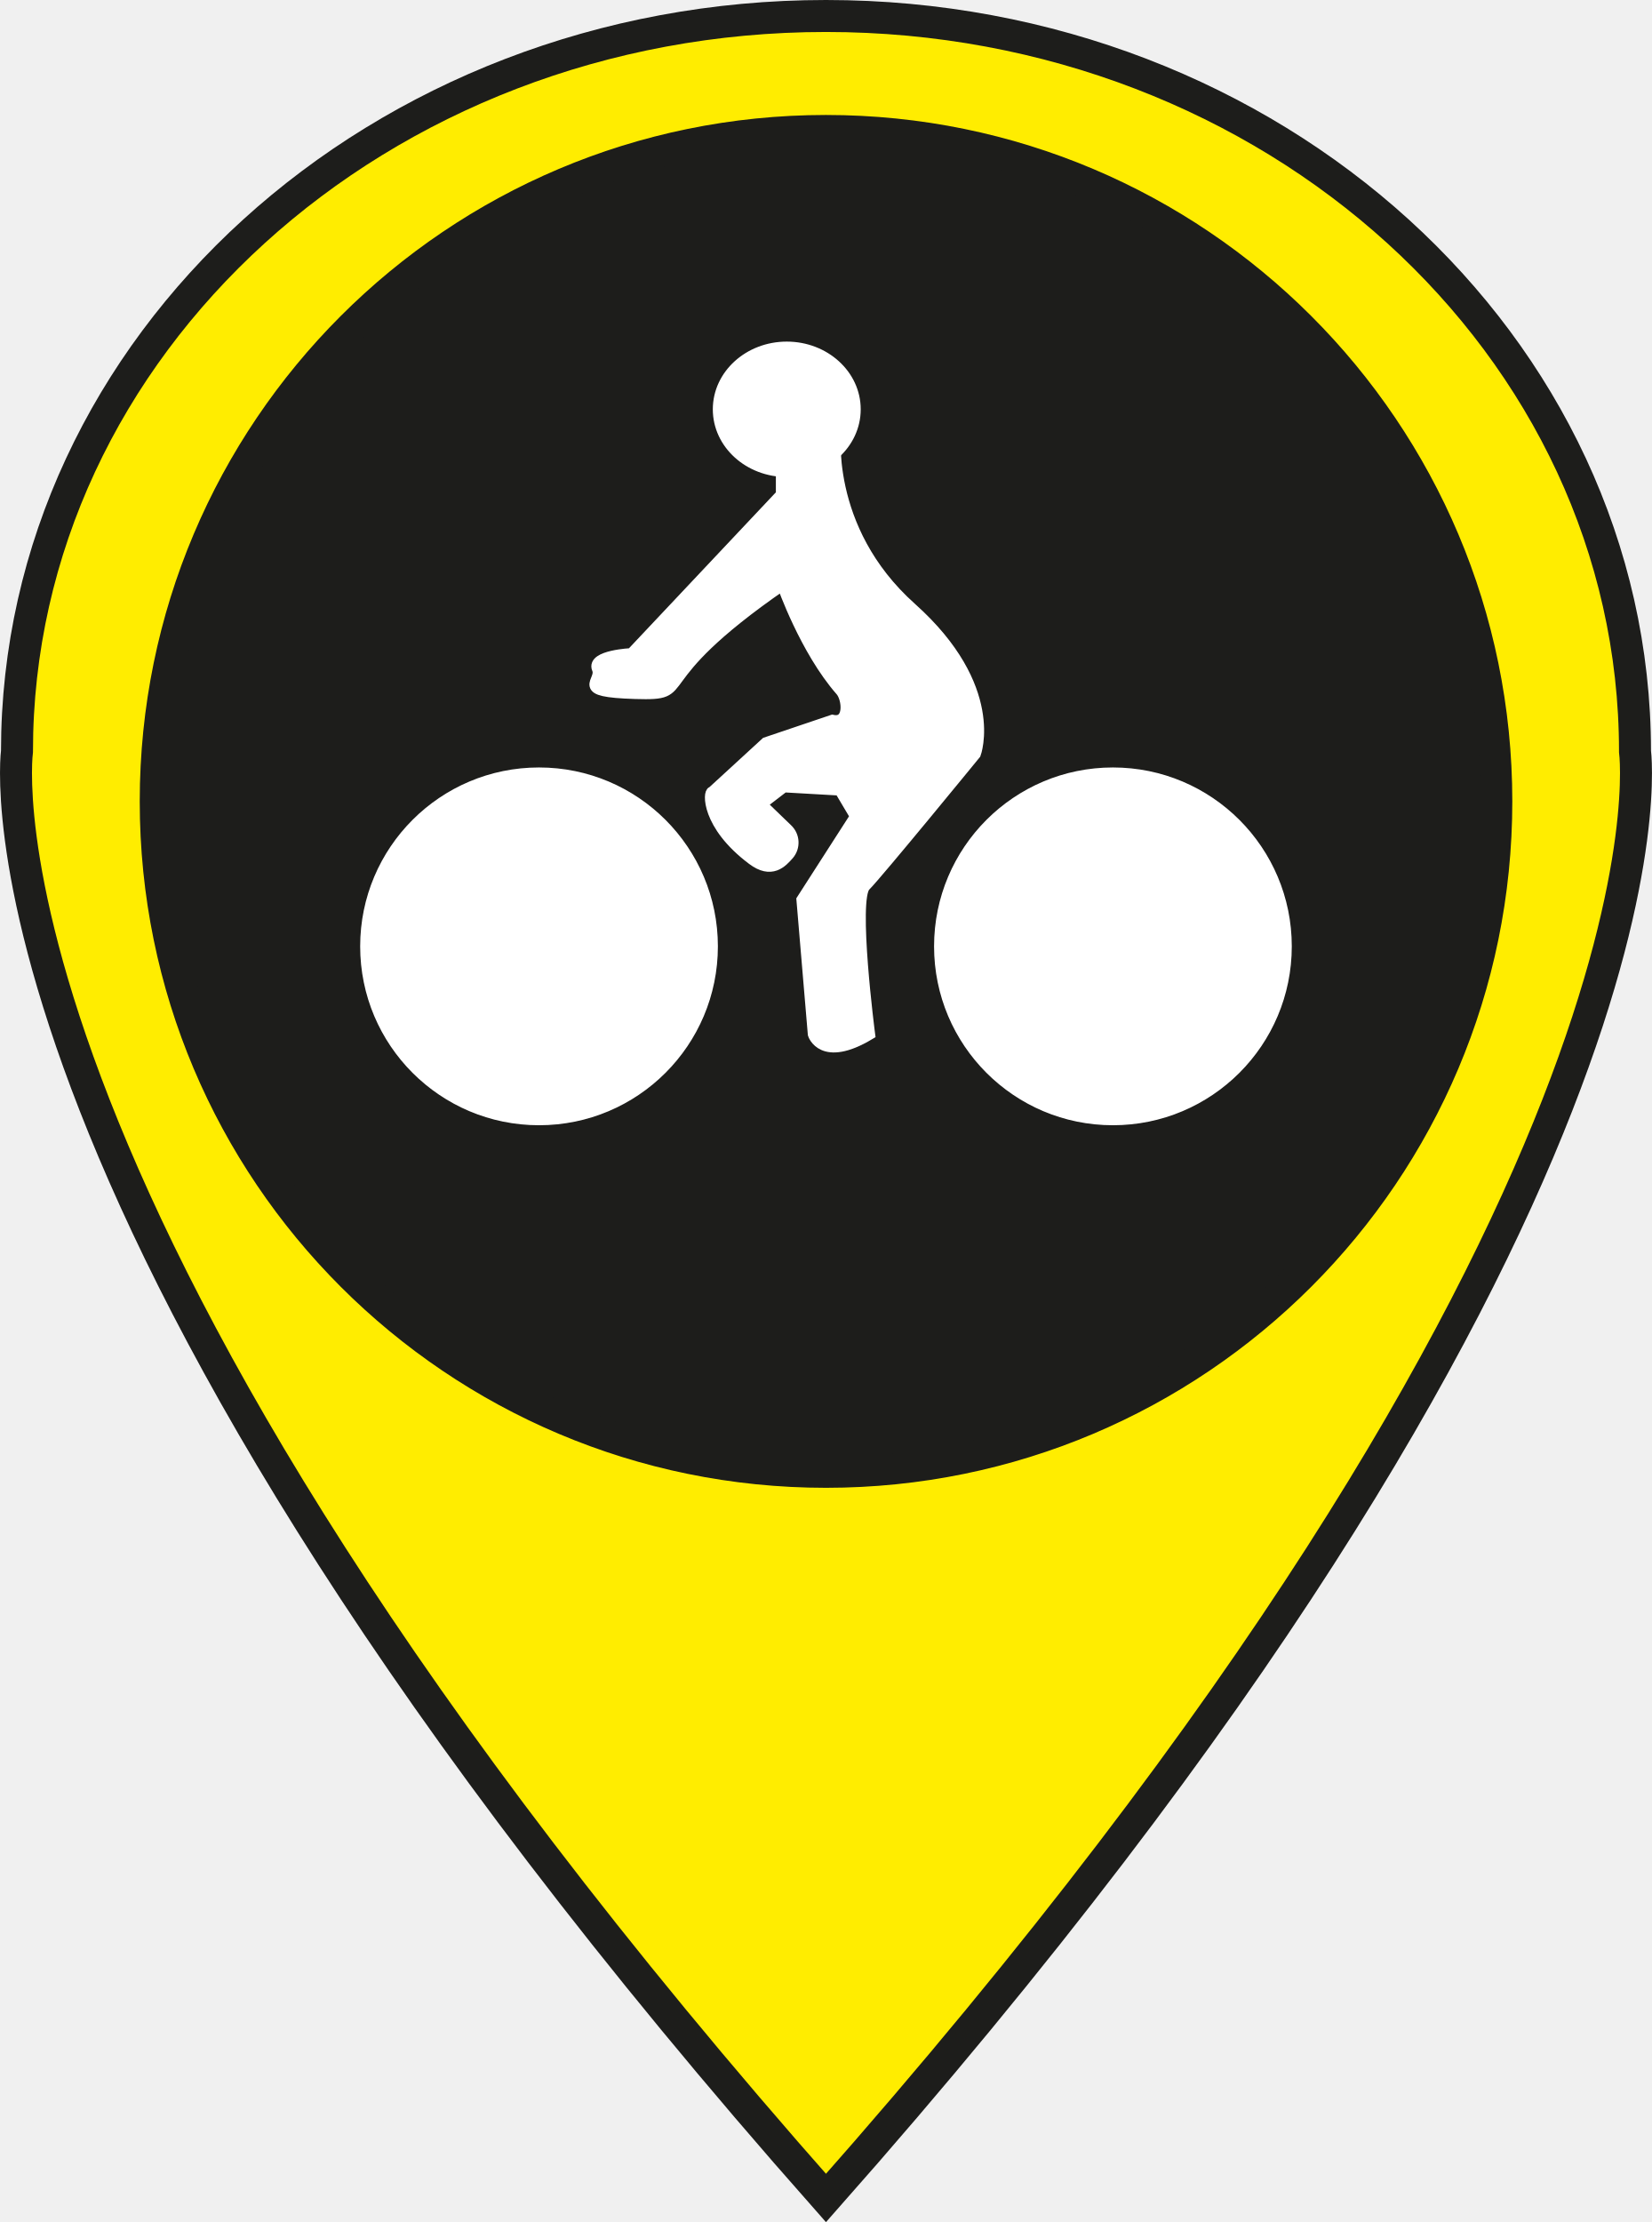
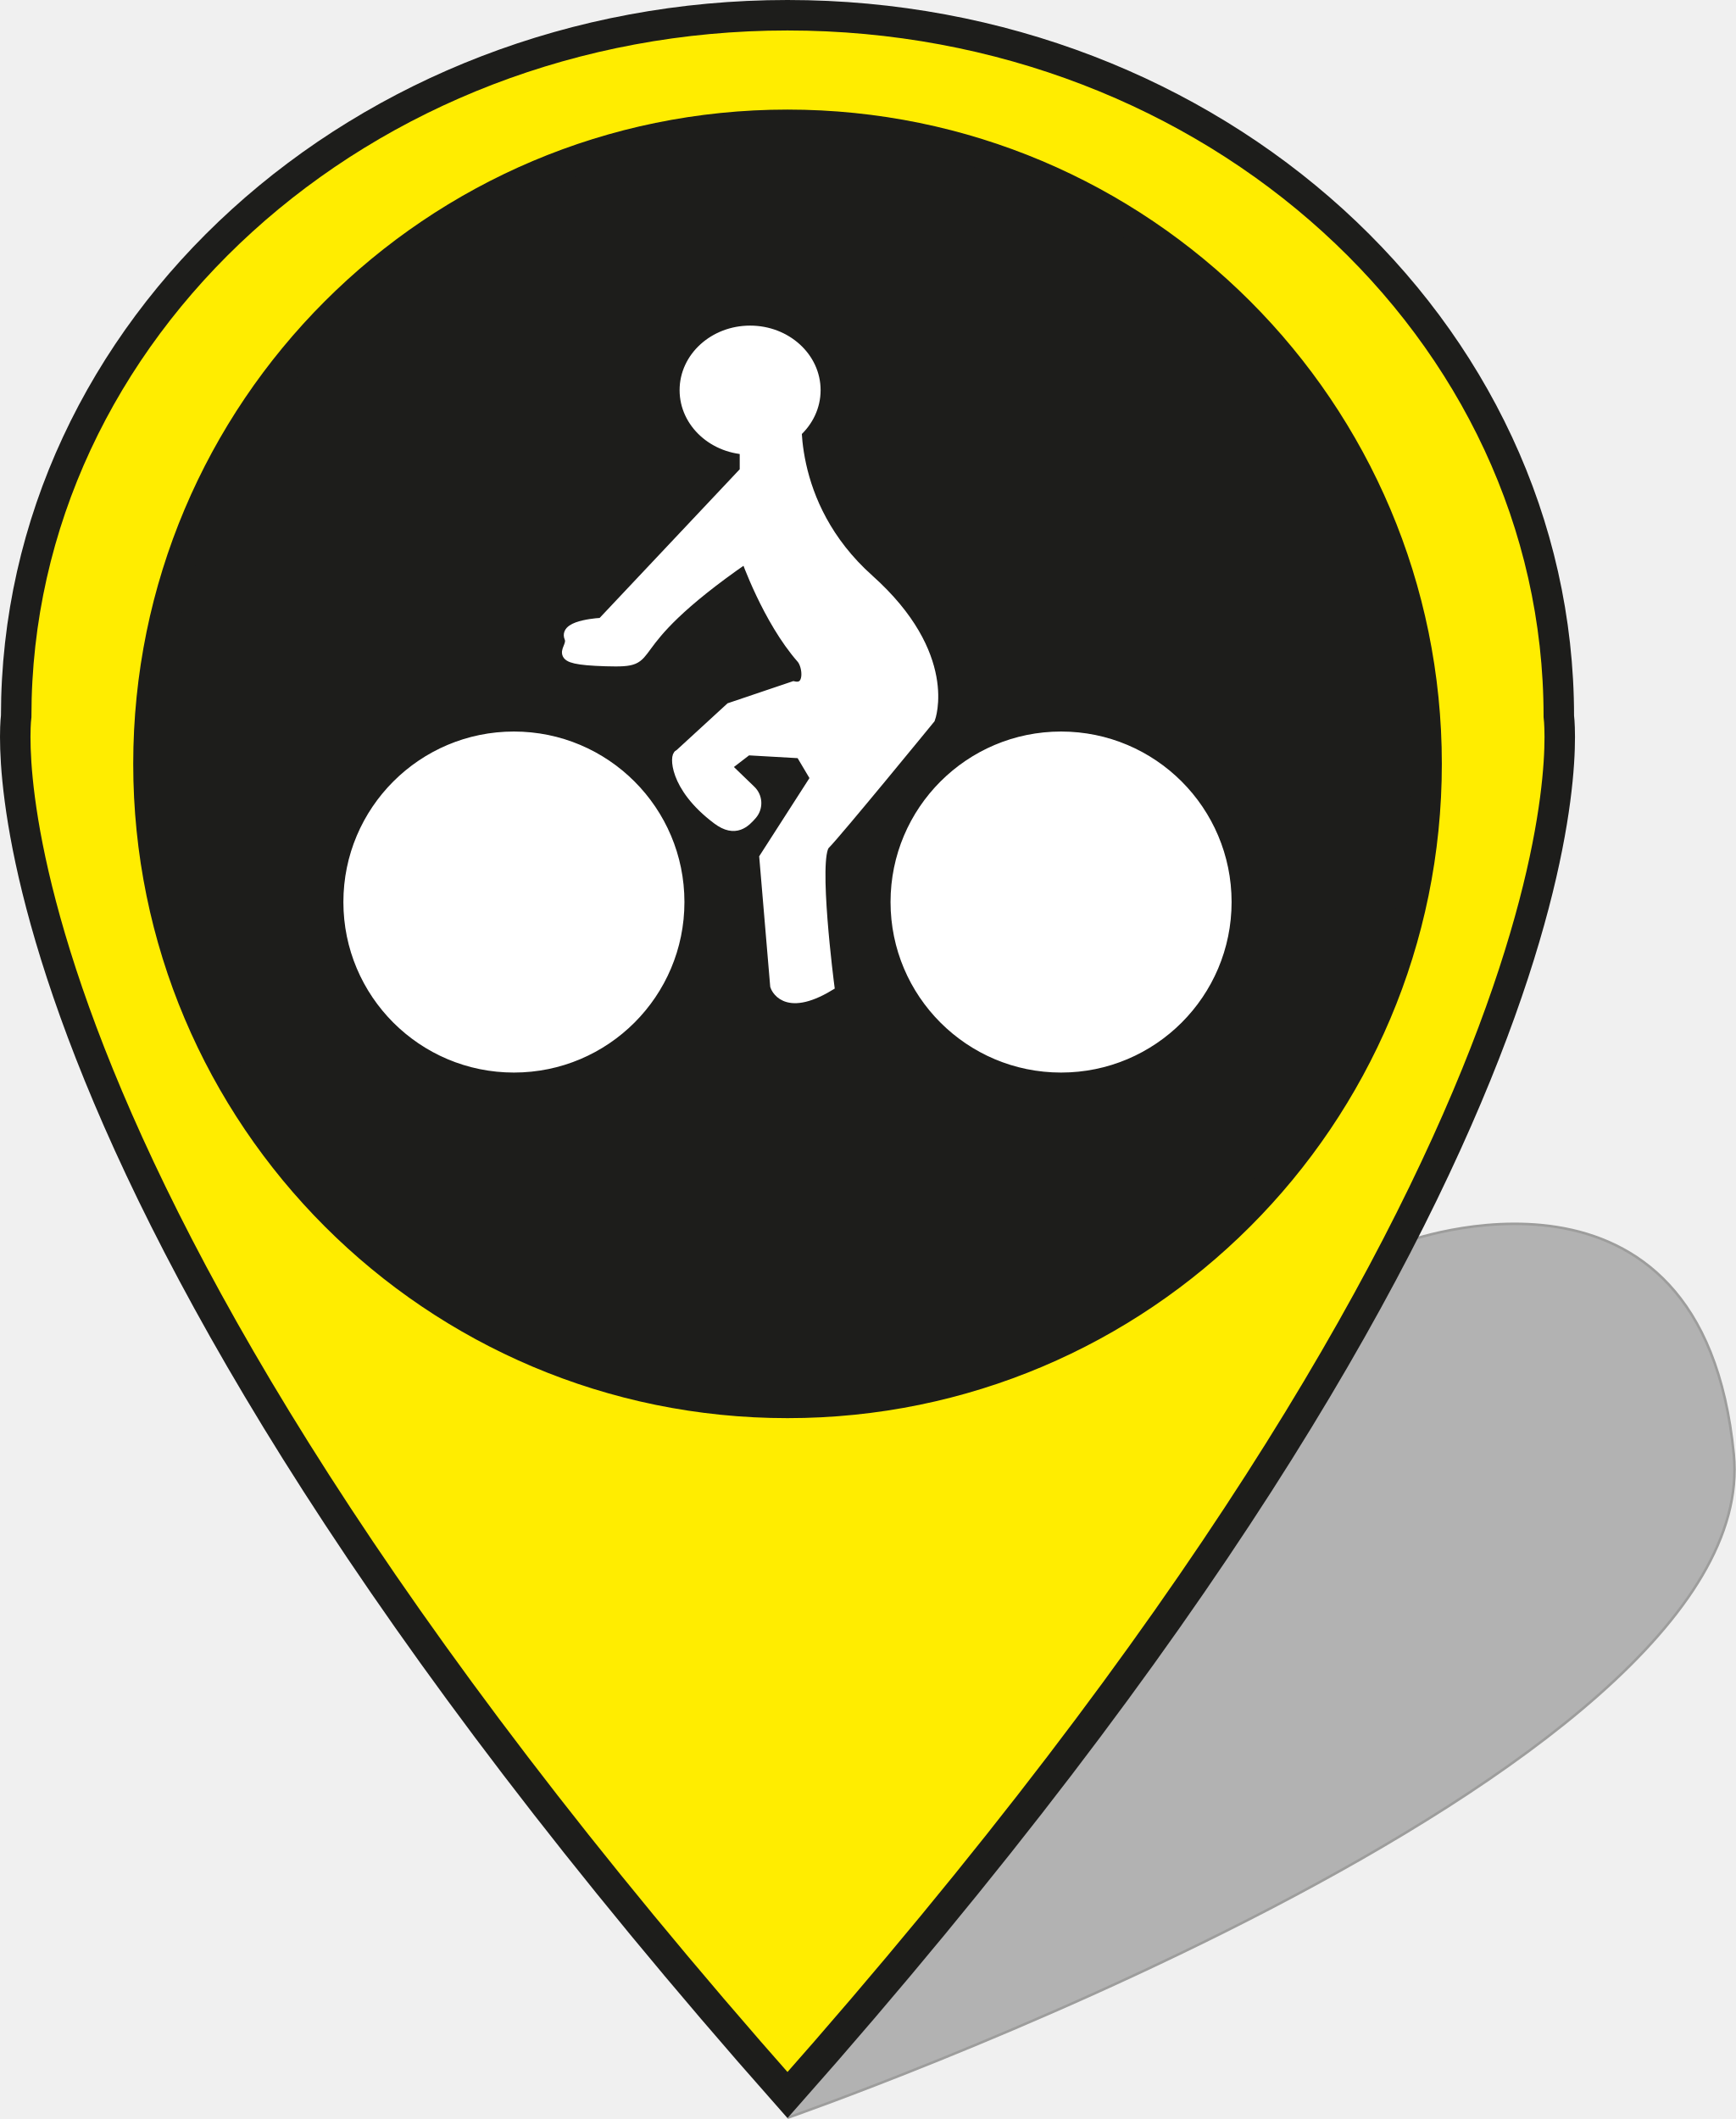
- <svg xmlns="http://www.w3.org/2000/svg" viewBox="0 0 563.27 757.5">
+ <svg xmlns="http://www.w3.org/2000/svg" viewBox="0 0 620.77 757.87">
  <defs>
-     <style>.cls-1{fill:none;stroke:#008d36;}.cls-1,.cls-2,.cls-3,.cls-4,.cls-5{stroke-miterlimit:10;}.cls-1,.cls-2{stroke-width:10.9px;}.cls-2{fill:#ffed00;}.cls-2,.cls-3{stroke:#1d1d1b;}.cls-3{fill:#1d1d1b;stroke-width:10.63px;}.cls-4,.cls-5{fill:#fff;stroke:#fff;}.cls-4{stroke-width:3.79px;}.cls-5{stroke-width:3.55px;}</style>
+     <style>.cls-1{fill:#b2b2b2;stroke:#9d9d9c;stroke-width:0.9px;}.cls-1,.cls-2,.cls-3,.cls-4,.cls-5,.cls-6{stroke-miterlimit:10;}.cls-2{fill:none;stroke:#008d36;}.cls-2,.cls-3{stroke-width:10.9px;}.cls-3{fill:#ffed00;}.cls-3,.cls-4{stroke:#1d1d1b;}.cls-4{fill:#1d1d1b;stroke-width:10.63px;}.cls-5,.cls-6{fill:#fff;stroke:#fff;}.cls-5{stroke-width:3.79px;}.cls-6{stroke-width:3.55px;}</style>
  </defs>
+   <g id="shadow">
+     <path class="cls-1" d="M519.67,867.12S869.33,745.47,858.1,629.81s-118-75.78-118-75.78" transform="translate(-238.04 -109.68)" />
+   </g>
  <g id="Pin">
-     <path class="cls-1" d="M795.52,365.52" transform="translate(-238.04 -109.68)" />
-     <path class="cls-1" d="M519.67,616.22" transform="translate(-238.04 -109.68)" />
-     <path class="cls-2" d="M519.67,859C222.48,523,243.83,365.83,243.83,365.83c0-138.46,123.5-250.7,275.84-250.7s275.85,112.24,275.85,250.7C795.52,365.83,816.87,523,519.67,859Z" transform="translate(-238.04 -109.68)" />
-     <path class="cls-3" d="M748.37,382.88c0,126.31-102.39,228.69-228.7,228.69S291,509.19,291,382.88,393.37,154.19,519.67,154.19,748.37,256.58,748.37,382.88Z" transform="translate(-238.04 -109.68)" />
+     <path class="cls-2" d="M795.52,365.52" transform="translate(-238.04 -109.68)" />
+     <path class="cls-2" d="M519.67,616.22" transform="translate(-238.04 -109.68)" />
+     <path class="cls-3" d="M519.67,859C222.48,523,243.83,365.83,243.83,365.83c0-138.46,123.5-250.7,275.84-250.7s275.85,112.24,275.85,250.7C795.52,365.83,816.87,523,519.67,859Z" transform="translate(-238.04 -109.68)" />
+     <path class="cls-4" d="M748.37,382.88c0,126.31-102.39,228.69-228.7,228.69S291,509.19,291,382.88,393.37,154.19,519.67,154.19,748.37,256.58,748.37,382.88Z" transform="translate(-238.04 -109.68)" />
  </g>
  <g id="Vélo">
-     <circle class="cls-4" cx="183.79" cy="322.62" r="59.09" />
-     <circle class="cls-4" cx="379.47" cy="322.62" r="59.09" />
-     <ellipse class="cls-5" cx="268.26" cy="139.54" rx="23.44" ry="21.31" />
-     <path class="cls-4" d="M504.48,262.77v15.5l-51.11,54.25s-13.56.65-11.62,5.17-8.4,7.75,12.91,8.39,1.11-3.12,50.19-37c0,0,7.72,22.17,19.9,36.05,2.36,2.69,3.25,11.46-2.89,10.11l-22.64,7.65-18.29,16.79c-1.28-.32-2.24,11.06,13.68,23,6.47,4.87,10,.94,12.33-1.72a6.24,6.24,0,0,0-.48-8.58l-8.85-8.54,7.72-5.93L524.41,379l5.34,9-18.26,28.42,3.88,45.85s3,9.69,19.16,0c0,0-6-46.07-1.51-50.59s37.58-45,37.58-45,8.49-22.6-21.86-49.73S523,255.56,523,255.56Z" transform="translate(-238.04 -109.68)" />
+     <circle class="cls-5" cx="183.79" cy="322.62" r="59.09" />
+     <circle class="cls-5" cx="379.47" cy="322.62" r="59.09" />
+     <ellipse class="cls-6" cx="268.26" cy="139.54" rx="23.44" ry="21.31" />
+     <path class="cls-5" d="M504.48,262.77v15.5l-51.11,54.25s-13.56.65-11.62,5.17-8.4,7.75,12.91,8.39,1.11-3.12,50.19-37c0,0,7.72,22.17,19.9,36.05,2.36,2.69,3.25,11.46-2.89,10.11l-22.64,7.65-18.29,16.79c-1.28-.32-2.24,11.06,13.68,23,6.47,4.87,10,.94,12.33-1.72a6.24,6.24,0,0,0-.48-8.58l-8.85-8.54,7.72-5.93L524.41,379l5.34,9-18.26,28.42,3.88,45.85s3,9.69,19.16,0c0,0-6-46.07-1.51-50.59s37.58-45,37.58-45,8.49-22.6-21.86-49.73S523,255.56,523,255.56Z" transform="translate(-238.04 -109.68)" />
  </g>
</svg>
